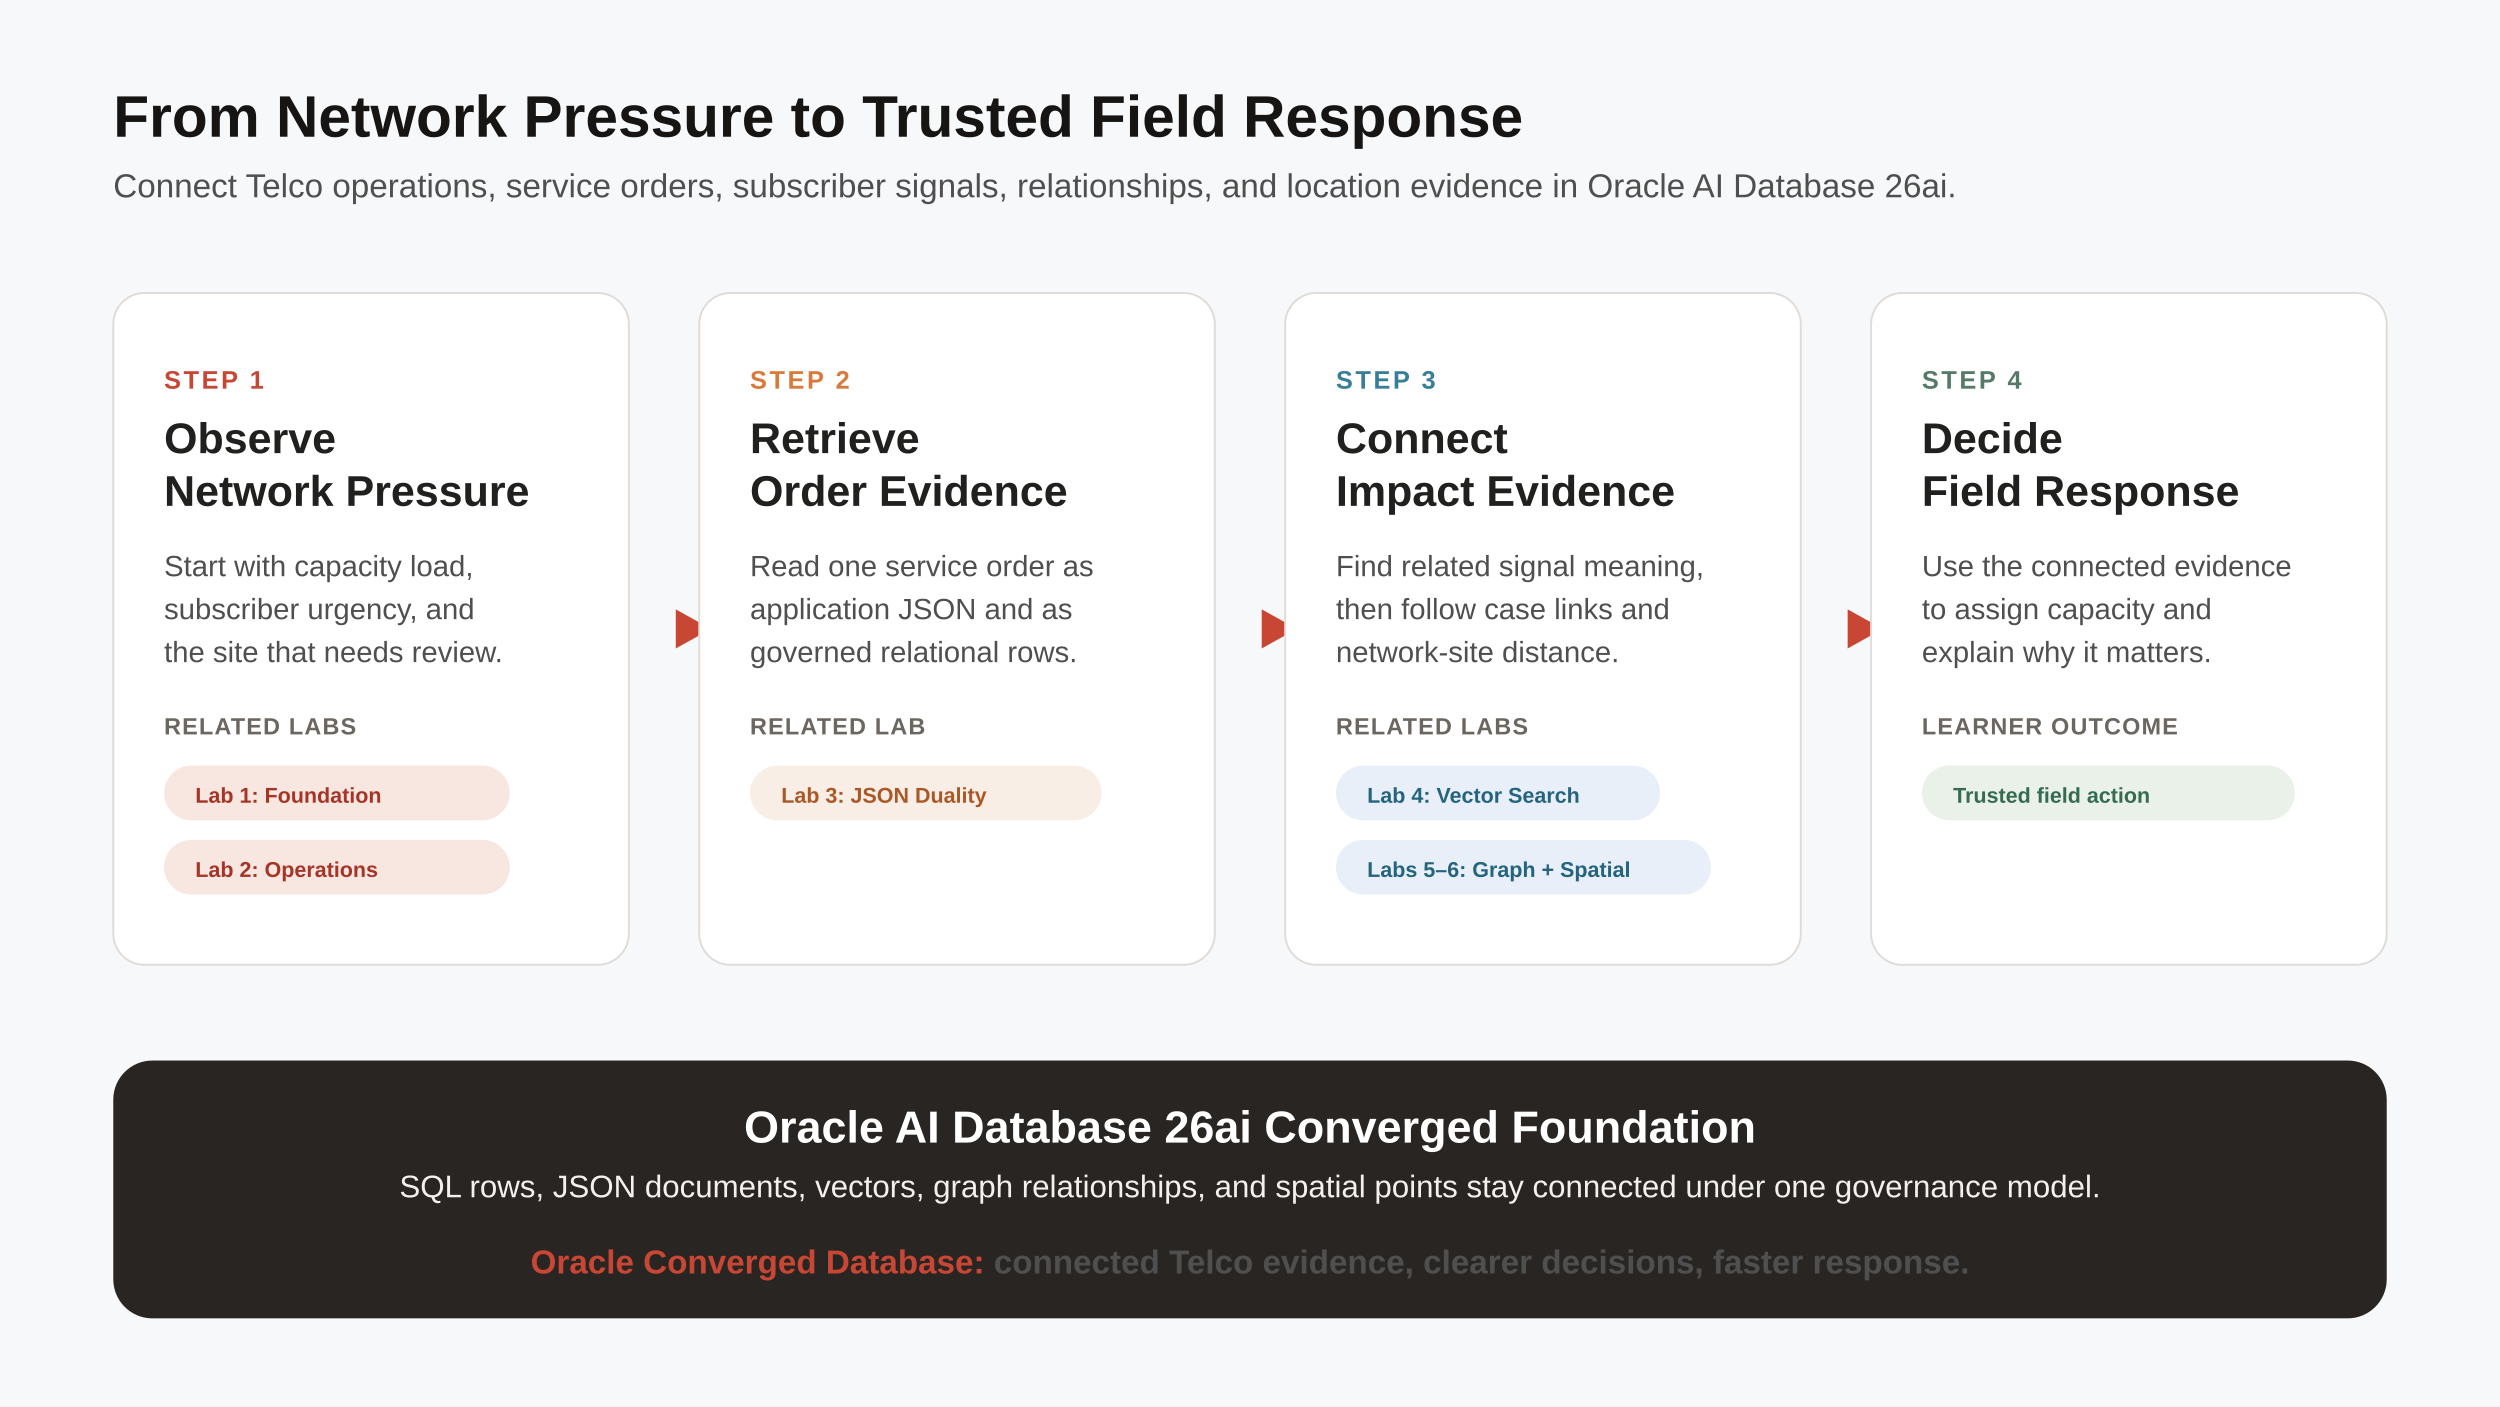
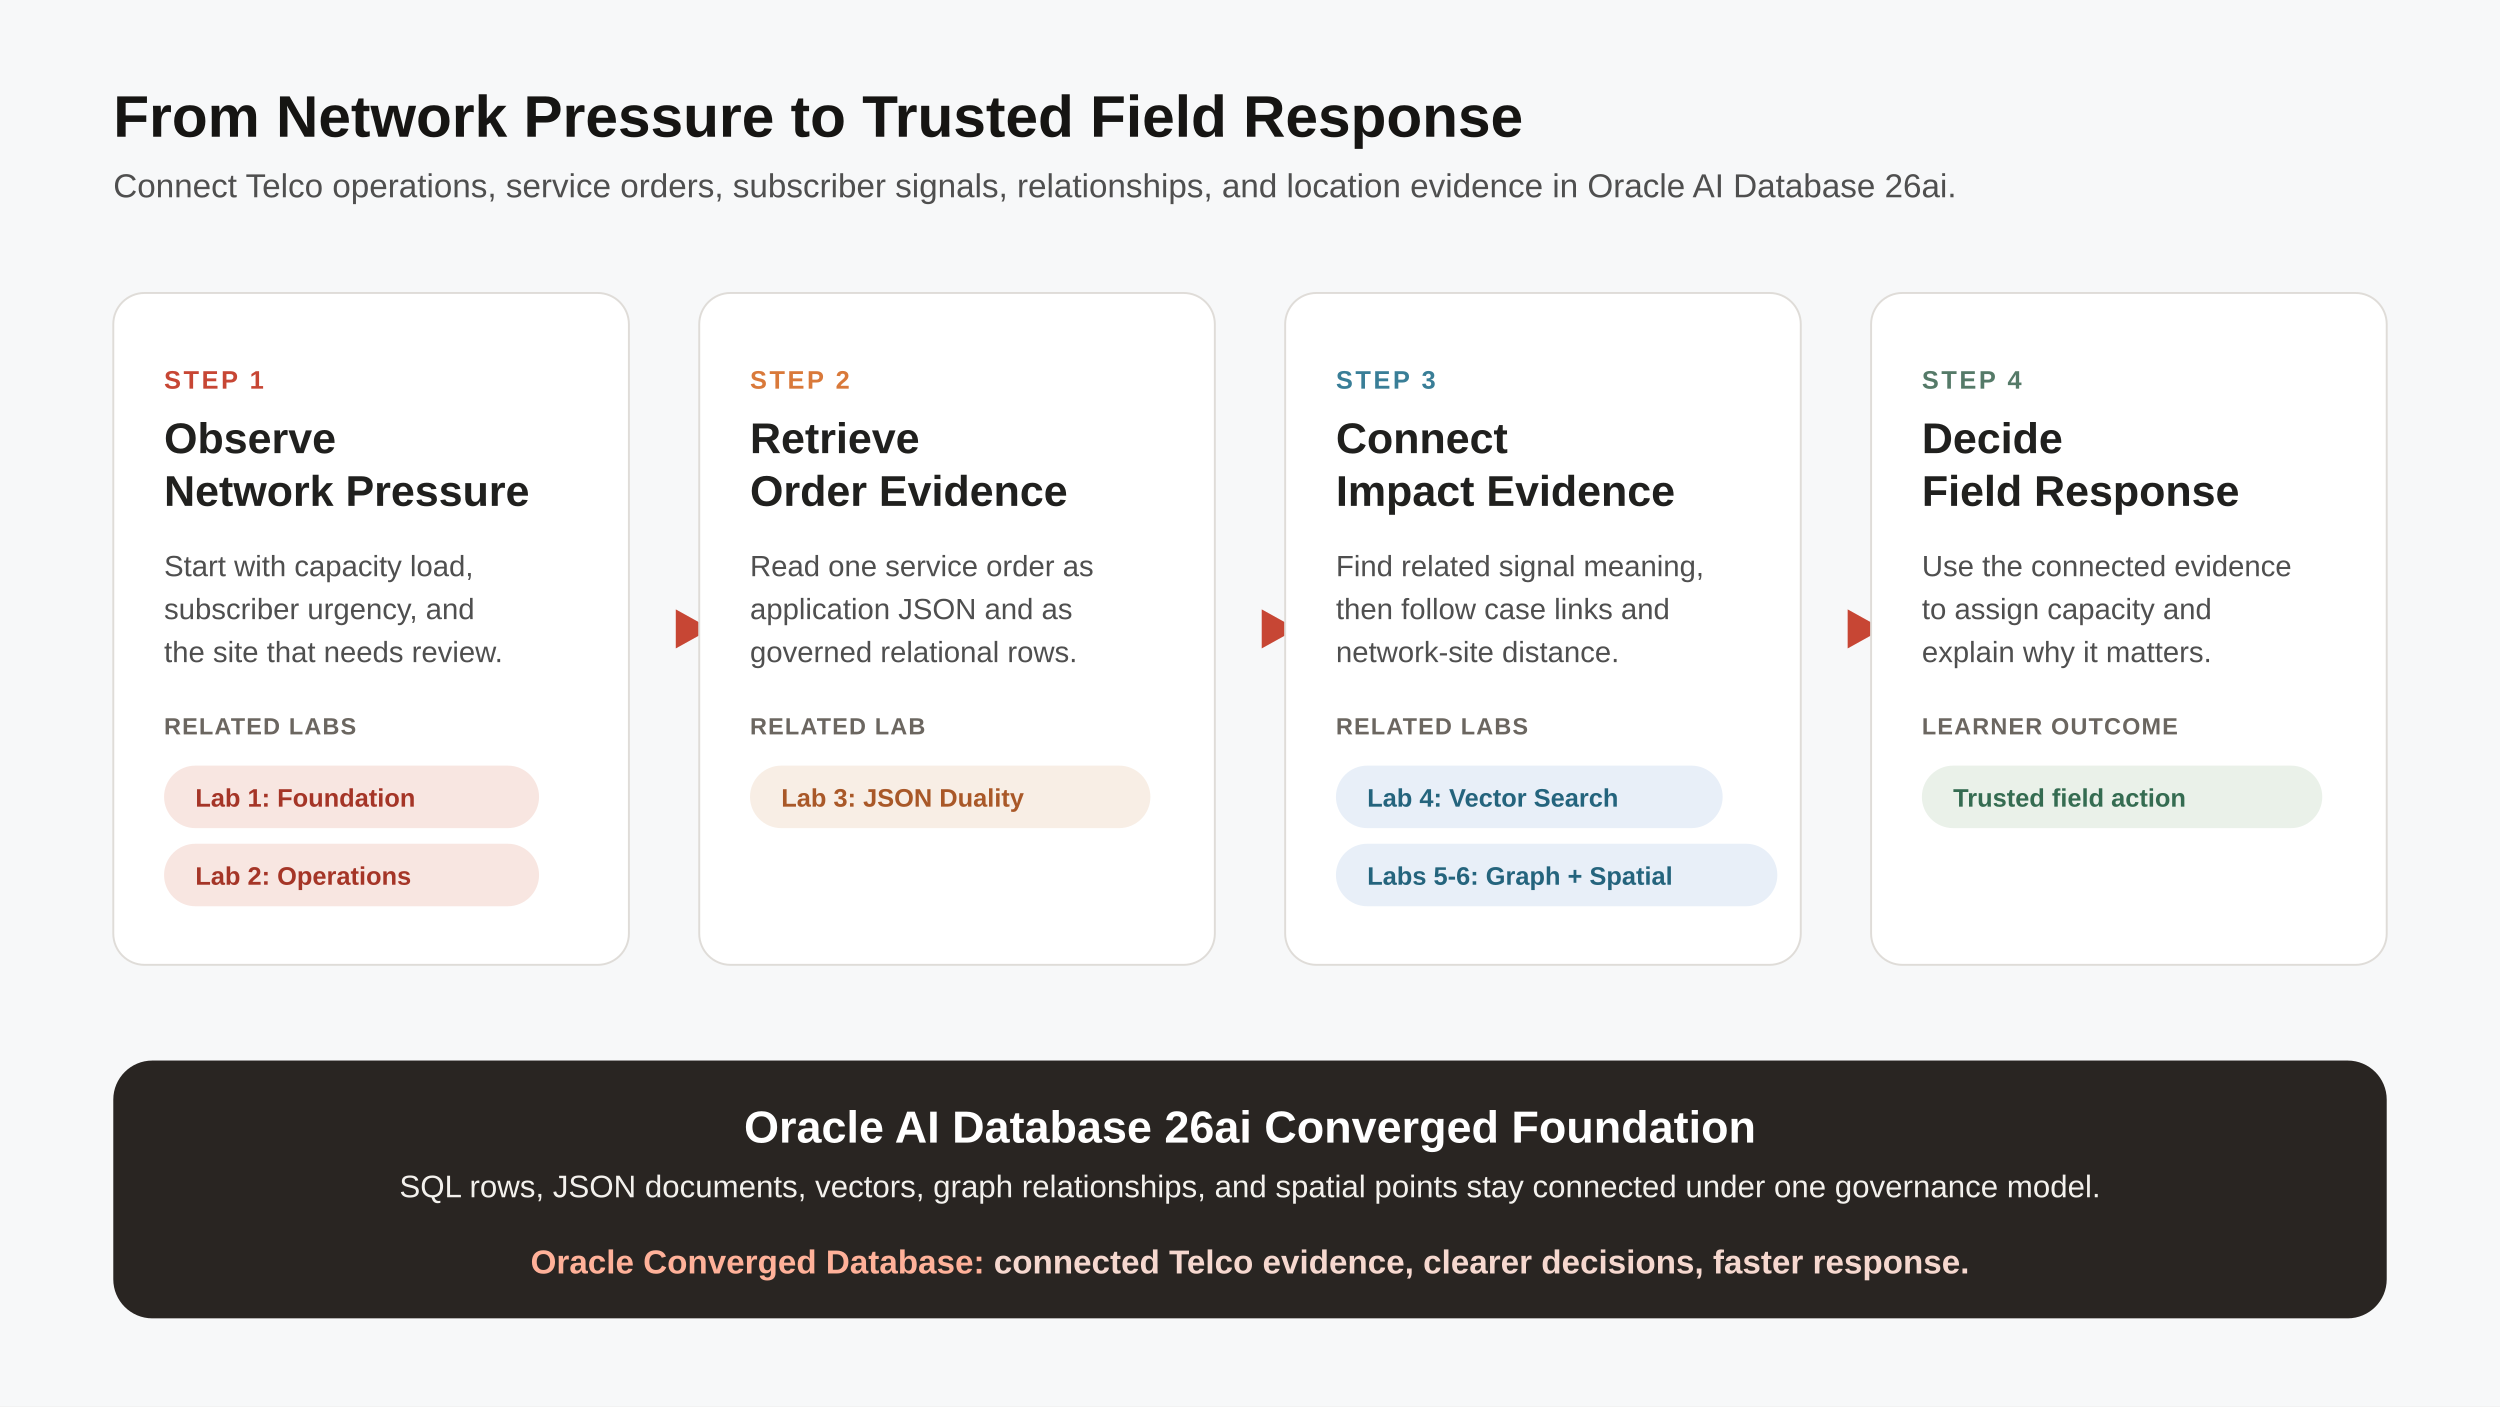
<svg xmlns="http://www.w3.org/2000/svg" width="1280" height="720" viewBox="0 0 1280 720" role="img" aria-labelledby="title desc">
-   <style>.title{font:700 30px Arial,sans-serif;fill:#161513}.subtitle{font:17px Arial,sans-serif;fill:#4f4f4f}.step{font:700 13px Arial,sans-serif;letter-spacing:1.3px}.h{font:700 22px Arial,sans-serif;fill:#20201e}.body{font:15px Arial,sans-serif;fill:#4f4f4f}.label{font:700 12px Arial,sans-serif;fill:#6b6660;letter-spacing:.6px}.pill{font:700 11px Arial,sans-serif}.foundation{font:700 23px Arial,sans-serif;fill:#fff}.foundationSub{font:16px Arial,sans-serif;fill:#f3f1ed}.bottom{font:600 17px Arial,sans-serif;fill:#4f4f4f}</style>
+   <style>.title{font:700 30px Arial,sans-serif;fill:#161513}.subtitle{font:17px Arial,sans-serif;fill:#4f4f4f}.step{font:700 13px Arial,sans-serif;letter-spacing:1.3px}.h{font:700 22px Arial,sans-serif;fill:#20201e}.body{font:15px Arial,sans-serif;fill:#4f4f4f}.label{font:700 12px Arial,sans-serif;fill:#6b6660;letter-spacing:.6px}.pill{font:700 13px Arial,sans-serif}.foundation{font:700 23px Arial,sans-serif;fill:#fff}.foundationSub{font:16px Arial,sans-serif;fill:#f3f1ed}.bottom{font:700 17px Arial,sans-serif;fill:#f6d8cf}</style>
  <rect width="1280" height="720" fill="#f7f8f9" />
  <text x="58" y="70" class="title">From Network Pressure to Trusted Field Response</text>
  <text x="58" y="101" class="subtitle">Connect Telco operations, service orders, subscriber signals, relationships, and location evidence in Oracle AI Database 26ai.</text>
  <g transform="translate(58 150)">
    <rect width="264" height="344" rx="16" fill="#fff" stroke="#dfdcd8" />
    <text x="26" y="49" class="step" fill="#c74634">STEP 1</text>
    <text x="26" y="82" class="h">Observe</text>
    <text x="26" y="109" class="h">Network Pressure</text>
    <text x="26" y="145" class="body">Start with capacity load,</text>
    <text x="26" y="167" class="body">subscriber urgency, and</text>
    <text x="26" y="189" class="body">the site that needs review.</text>
    <text x="26" y="226" class="label">RELATED LABS</text>
-     <rect x="26" y="242" width="177" height="28" rx="14" fill="#f8e6e1" />
-     <text x="42" y="261" class="pill" fill="#a53527">Lab 1: Foundation</text>
-     <rect x="26" y="280" width="177" height="28" rx="14" fill="#f8e6e1" />
-     <text x="42" y="299" class="pill" fill="#a53527">Lab 2: Operations</text>
+     <rect x="26" y="242" width="192" height="32" rx="16" fill="#f8e6e1" />
+     <text x="42" y="263" class="pill" fill="#a53527">Lab 1: Foundation</text>
+     <rect x="26" y="282" width="192" height="32" rx="16" fill="#f8e6e1" />
+     <text x="42" y="303" class="pill" fill="#a53527">Lab 2: Operations</text>
  </g>
  <path d="M328 322h18v-10l18 10-18 10v-10h-18z" fill="#c74634" />
  <g transform="translate(358 150)">
    <rect width="264" height="344" rx="16" fill="#fff" stroke="#dfdcd8" />
    <text x="26" y="49" class="step" fill="#d9793a">STEP 2</text>
    <text x="26" y="82" class="h">Retrieve</text>
    <text x="26" y="109" class="h">Order Evidence</text>
    <text x="26" y="145" class="body">Read one service order as</text>
    <text x="26" y="167" class="body">application JSON and as</text>
    <text x="26" y="189" class="body">governed relational rows.</text>
    <text x="26" y="226" class="label">RELATED LAB</text>
-     <rect x="26" y="242" width="180" height="28" rx="14" fill="#f8eee5" />
-     <text x="42" y="261" class="pill" fill="#a95828">Lab 3: JSON Duality</text>
+     <rect x="26" y="242" width="205" height="32" rx="16" fill="#f8eee5" />
+     <text x="42" y="263" class="pill" fill="#a95828">Lab 3: JSON Duality</text>
  </g>
  <path d="M628 322h18v-10l18 10-18 10v-10h-18z" fill="#c74634" />
  <g transform="translate(658 150)">
    <rect width="264" height="344" rx="16" fill="#fff" stroke="#dfdcd8" />
    <text x="26" y="49" class="step" fill="#397e97">STEP 3</text>
    <text x="26" y="82" class="h">Connect</text>
    <text x="26" y="109" class="h">Impact Evidence</text>
    <text x="26" y="145" class="body">Find related signal meaning,</text>
    <text x="26" y="167" class="body">then follow case links and</text>
    <text x="26" y="189" class="body">network-site distance.</text>
    <text x="26" y="226" class="label">RELATED LABS</text>
-     <rect x="26" y="242" width="166" height="28" rx="14" fill="#e8eff8" />
-     <text x="42" y="261" class="pill" fill="#24647d">Lab 4: Vector Search</text>
-     <rect x="26" y="280" width="192" height="28" rx="14" fill="#e8eff8" />
-     <text x="42" y="299" class="pill" fill="#24647d">Labs 5–6: Graph + Spatial</text>
+     <rect x="26" y="242" width="198" height="32" rx="16" fill="#e8eff8" />
+     <text x="42" y="263" class="pill" fill="#24647d">Lab 4: Vector Search</text>
+     <rect x="26" y="282" width="226" height="32" rx="16" fill="#e8eff8" />
+     <text x="42" y="303" class="pill" fill="#24647d">Labs 5-6: Graph + Spatial</text>
  </g>
  <path d="M928 322h18v-10l18 10-18 10v-10h-18z" fill="#c74634" />
  <g transform="translate(958 150)">
    <rect width="264" height="344" rx="16" fill="#fff" stroke="#dfdcd8" />
    <text x="26" y="49" class="step" fill="#557a68">STEP 4</text>
    <text x="26" y="82" class="h">Decide</text>
    <text x="26" y="109" class="h">Field Response</text>
    <text x="26" y="145" class="body">Use the connected evidence</text>
    <text x="26" y="167" class="body">to assign capacity and</text>
    <text x="26" y="189" class="body">explain why it matters.</text>
    <text x="26" y="226" class="label">LEARNER OUTCOME</text>
-     <rect x="26" y="242" width="191" height="28" rx="14" fill="#eaf1e9" />
-     <text x="42" y="261" class="pill" fill="#356c51">Trusted field action</text>
+     <rect x="26" y="242" width="205" height="32" rx="16" fill="#eaf1e9" />
+     <text x="42" y="263" class="pill" fill="#356c51">Trusted field action</text>
  </g>
  <rect x="58" y="543" width="1164" height="132" rx="20" fill="#292522" />
  <text x="640" y="585" class="foundation" text-anchor="middle">Oracle AI Database 26ai Converged Foundation</text>
  <text x="640" y="613" class="foundationSub" text-anchor="middle">SQL rows, JSON documents, vectors, graph relationships, and spatial points stay connected under one governance model.</text>
  <text x="640" y="652" class="bottom" text-anchor="middle">
-     <tspan fill="#c74634">Oracle Converged Database:</tspan> connected Telco evidence, clearer decisions, faster response.</text>
+     <tspan fill="#ffb199">Oracle Converged Database:</tspan> connected Telco evidence, clearer decisions, faster response.</text>
</svg>
